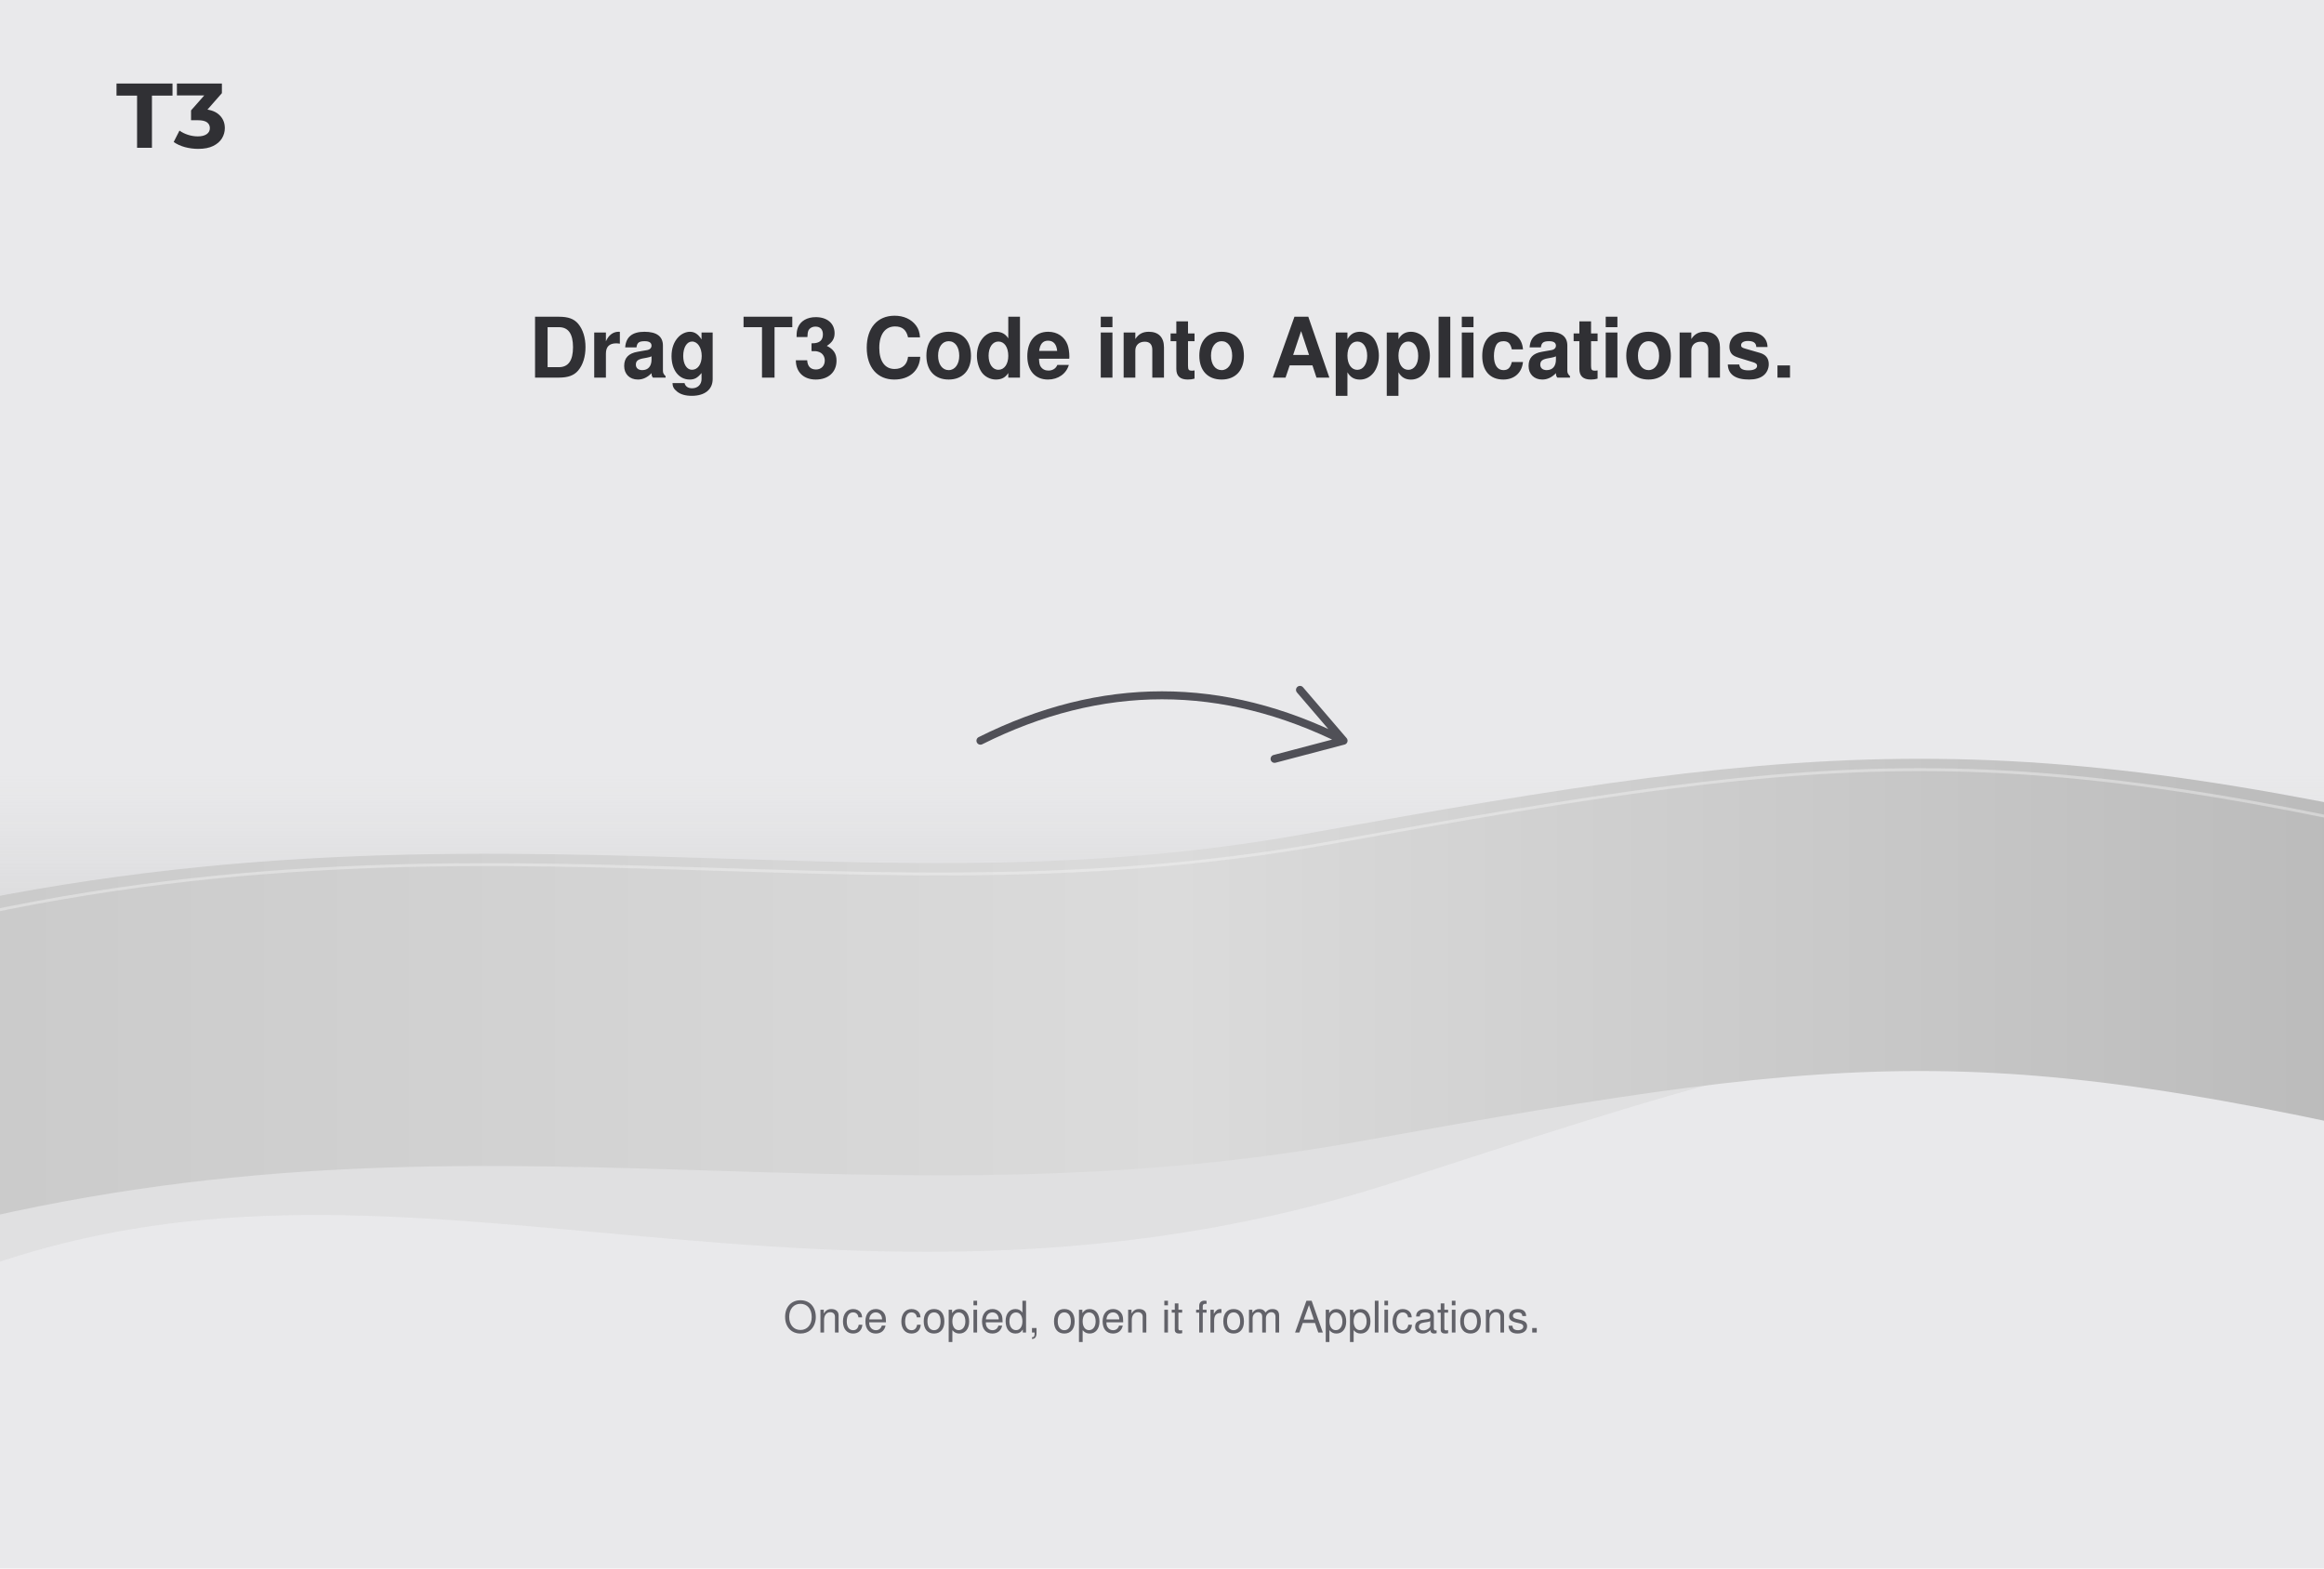
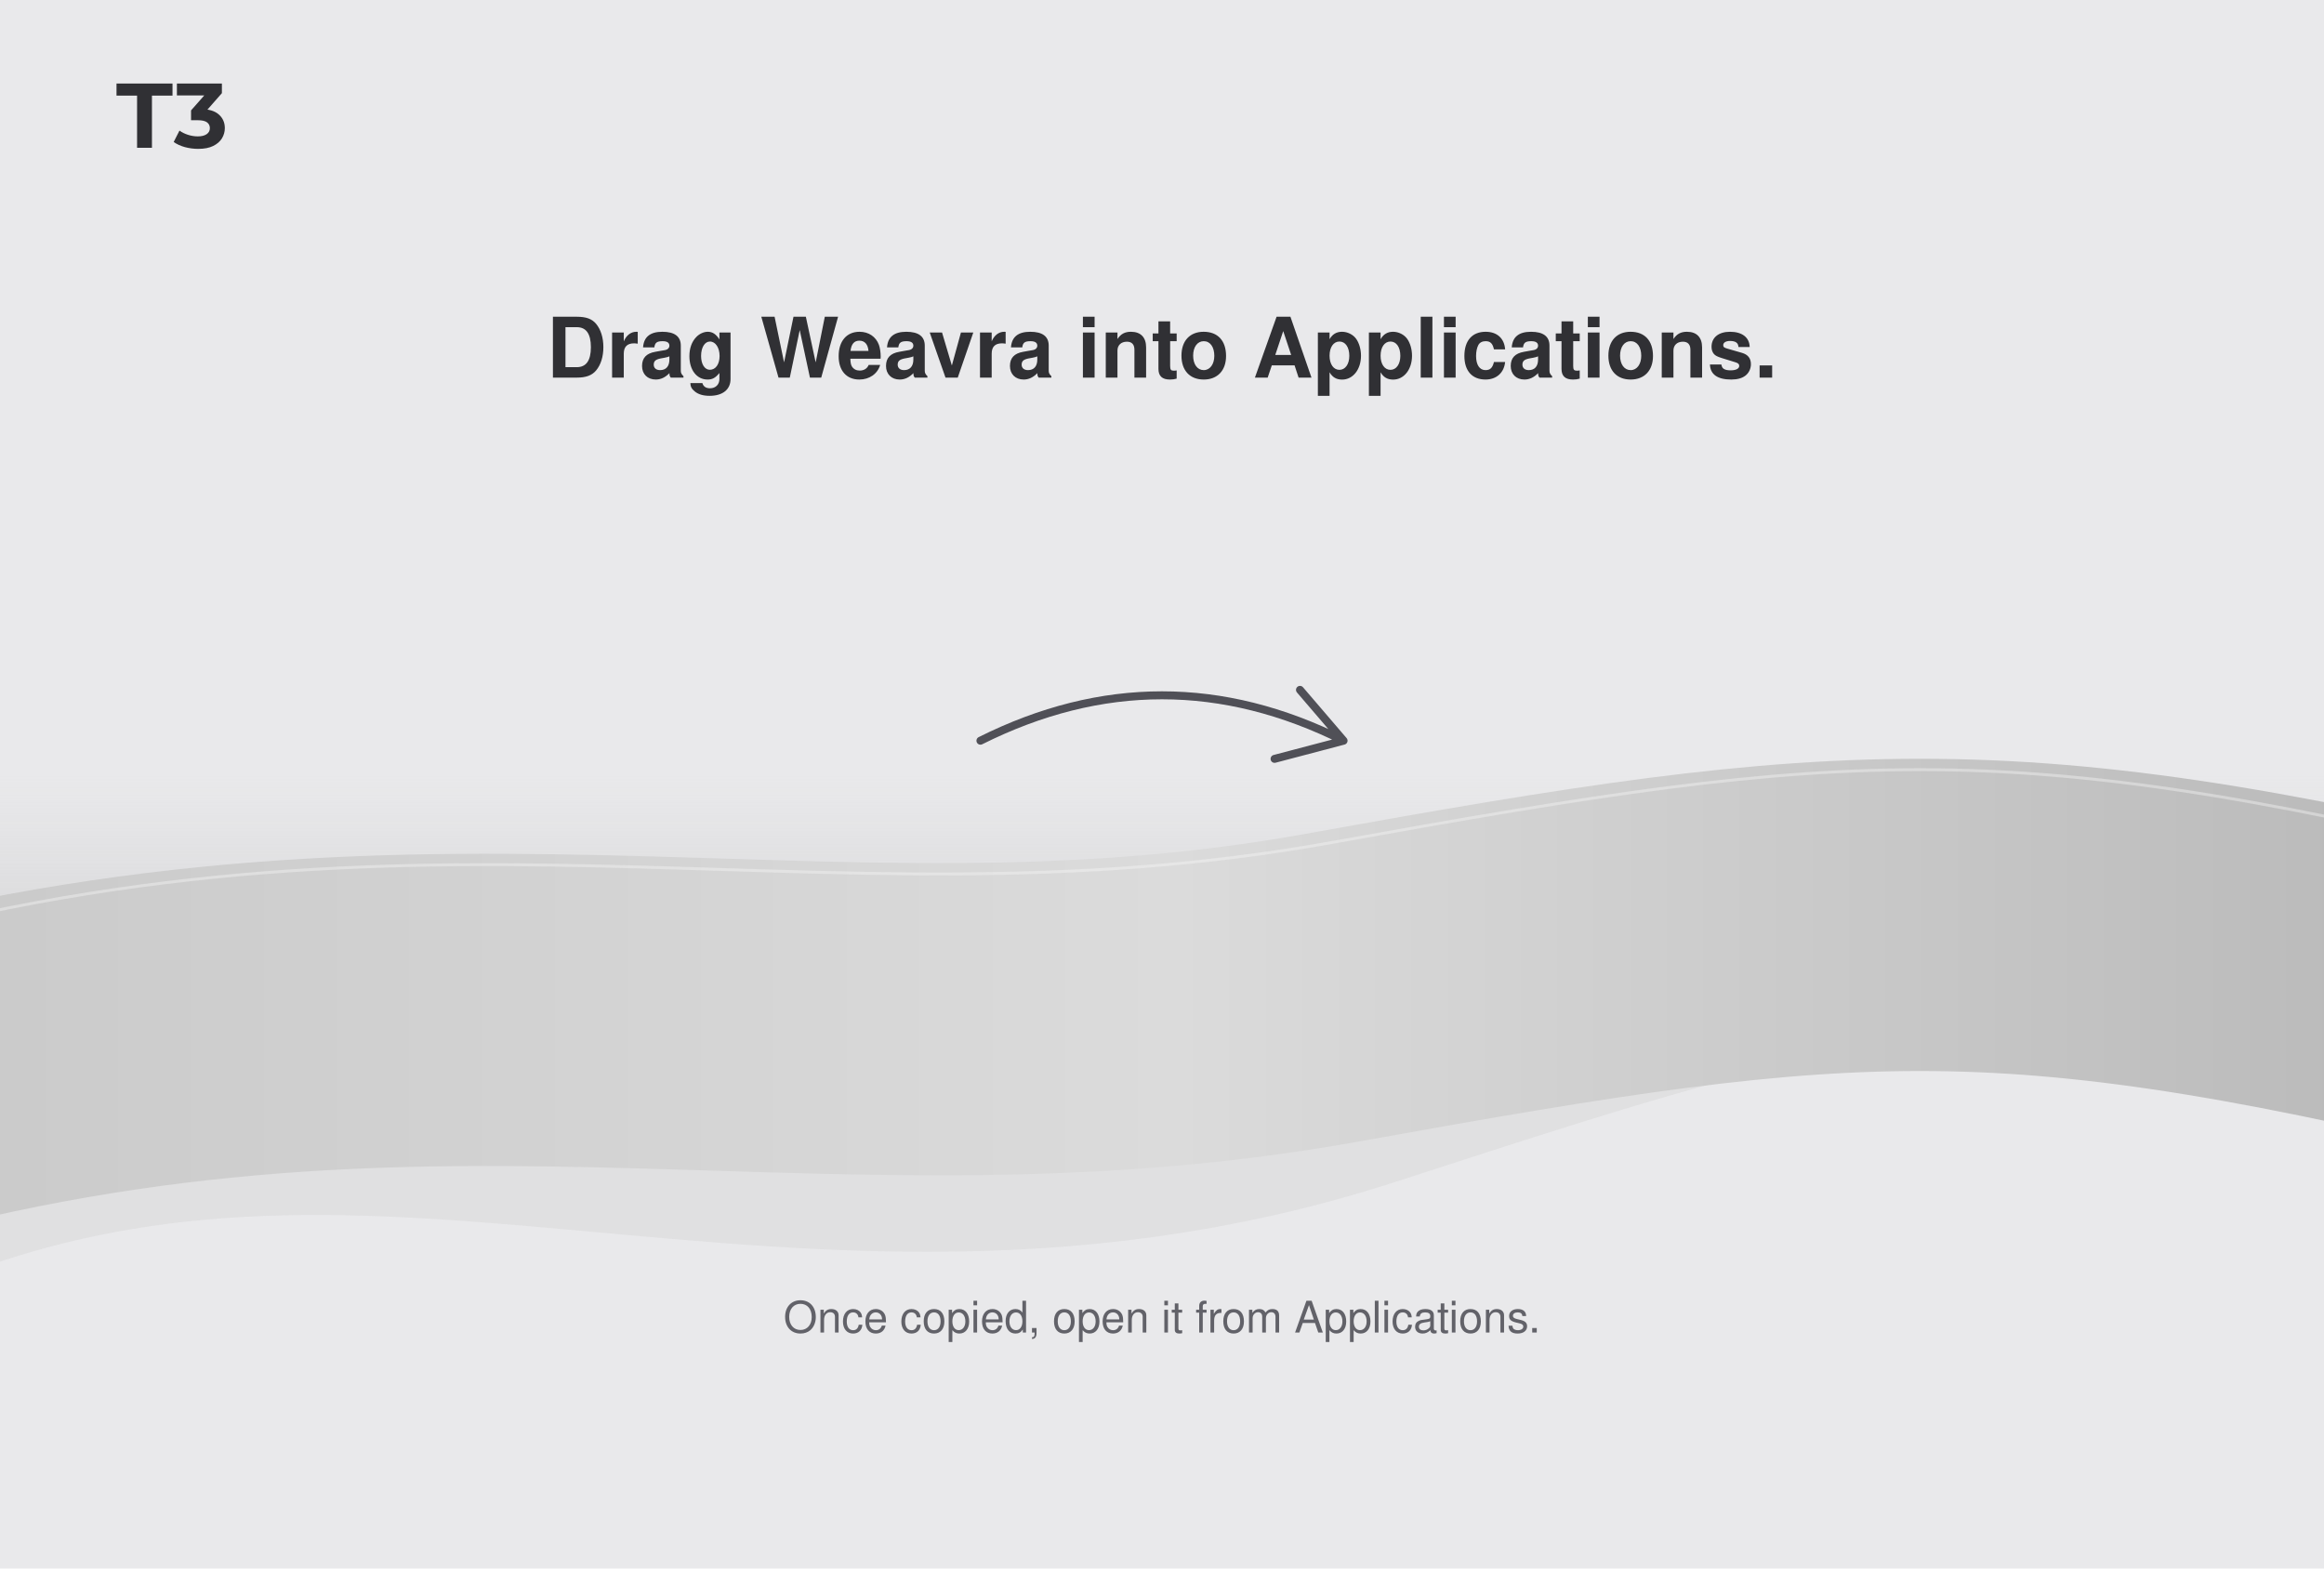
<svg xmlns="http://www.w3.org/2000/svg" width="1280" height="864" viewBox="0 0 640 432">
  <defs>
    <linearGradient id="veil" x1="0" y1="0" x2="0" y2="1">
      <stop stop-color="#B7B7B7" stop-opacity="0" />
      <stop offset=".55" stop-color="#A5A5A5" stop-opacity=".24" />
      <stop offset="1" stop-color="#D1D1D1" stop-opacity=".4" />
    </linearGradient>
    <linearGradient id="silk" x1="0" y1="0" x2="1" y2="0">
      <stop stop-color="#C8C8C8" />
      <stop offset=".5" stop-color="#DBDBDB" />
      <stop offset="1" stop-color="#B5B5B5" />
    </linearGradient>
  </defs>
  <rect width="640" height="432" fill="#E9E9EB" />
  <path d="M-60 293C95 220 214 304 362 256S559 191 707 257" stroke="url(#veil)" stroke-width="146" fill="none" opacity="1" stroke-linecap="round" stroke-linejoin="round" />
  <path d="M-60 306C113 252 223 298 367 272S553 242 707 280" stroke="url(#silk)" stroke-width="86" fill="none" opacity="1" stroke-linecap="round" stroke-linejoin="round" />
  <path d="M-60 266C113 212 223 258 367 232S553 202 707 240" stroke="#F5F5F5" stroke-width="0.8" fill="none" opacity="0.42" stroke-linecap="round" stroke-linejoin="round" />
  <svg x="32" y="23" width="30" height="18" viewBox="15.531 37 94.394 56.96" fill="#303034">
    <path d="M33.451 93V47.56H15.531V37H64.331V47.56H46.411V93H33.451ZM86.725 93.96C82.832 93.96 78.965 93.453 75.125 92.44C71.285 91.373 68.032 89.88 65.365 87.96L70.405 78.04C72.539 79.587 75.019 80.813 77.845 81.72C80.672 82.627 83.525 83.08 86.405 83.08C89.659 83.08 92.219 82.44 94.085 81.16C95.952 79.88 96.885 78.12 96.885 75.88C96.885 73.747 96.059 72.067 94.405 70.84C92.752 69.613 90.085 69 86.405 69H80.485V60.44L96.085 42.76L97.525 47.4H68.165V37H107.365V45.4L91.845 63.08L85.285 59.32H89.045C95.925 59.32 101.125 60.867 104.645 63.96C108.165 67.053 109.925 71.027 109.925 75.88C109.925 79.027 109.099 81.987 107.445 84.76C105.792 87.48 103.259 89.693 99.845 91.4C96.432 93.107 92.059 93.96 86.725 93.96Z" />
  </svg>
-   <text x="320" y="104" fill="#303034" font-family="Helvetica" font-size="23" font-weight="700" text-anchor="middle">Drag T3 Code into Applications.</text>
+   <text x="320" y="104" fill="#303034" font-family="Helvetica" font-size="23" font-weight="700" text-anchor="middle">Drag Weavra into Applications.</text>
  <path d="M270 204Q320 179 370 204M358 190L370 204L351 209" stroke="#505057" stroke-width="2.2" fill="none" opacity="1" stroke-linecap="round" stroke-linejoin="round" />
  <text x="320" y="367" fill="#626269" font-family="Helvetica" font-size="12" font-weight="400" text-anchor="middle">Once copied, open it from Applications.</text>
</svg>
